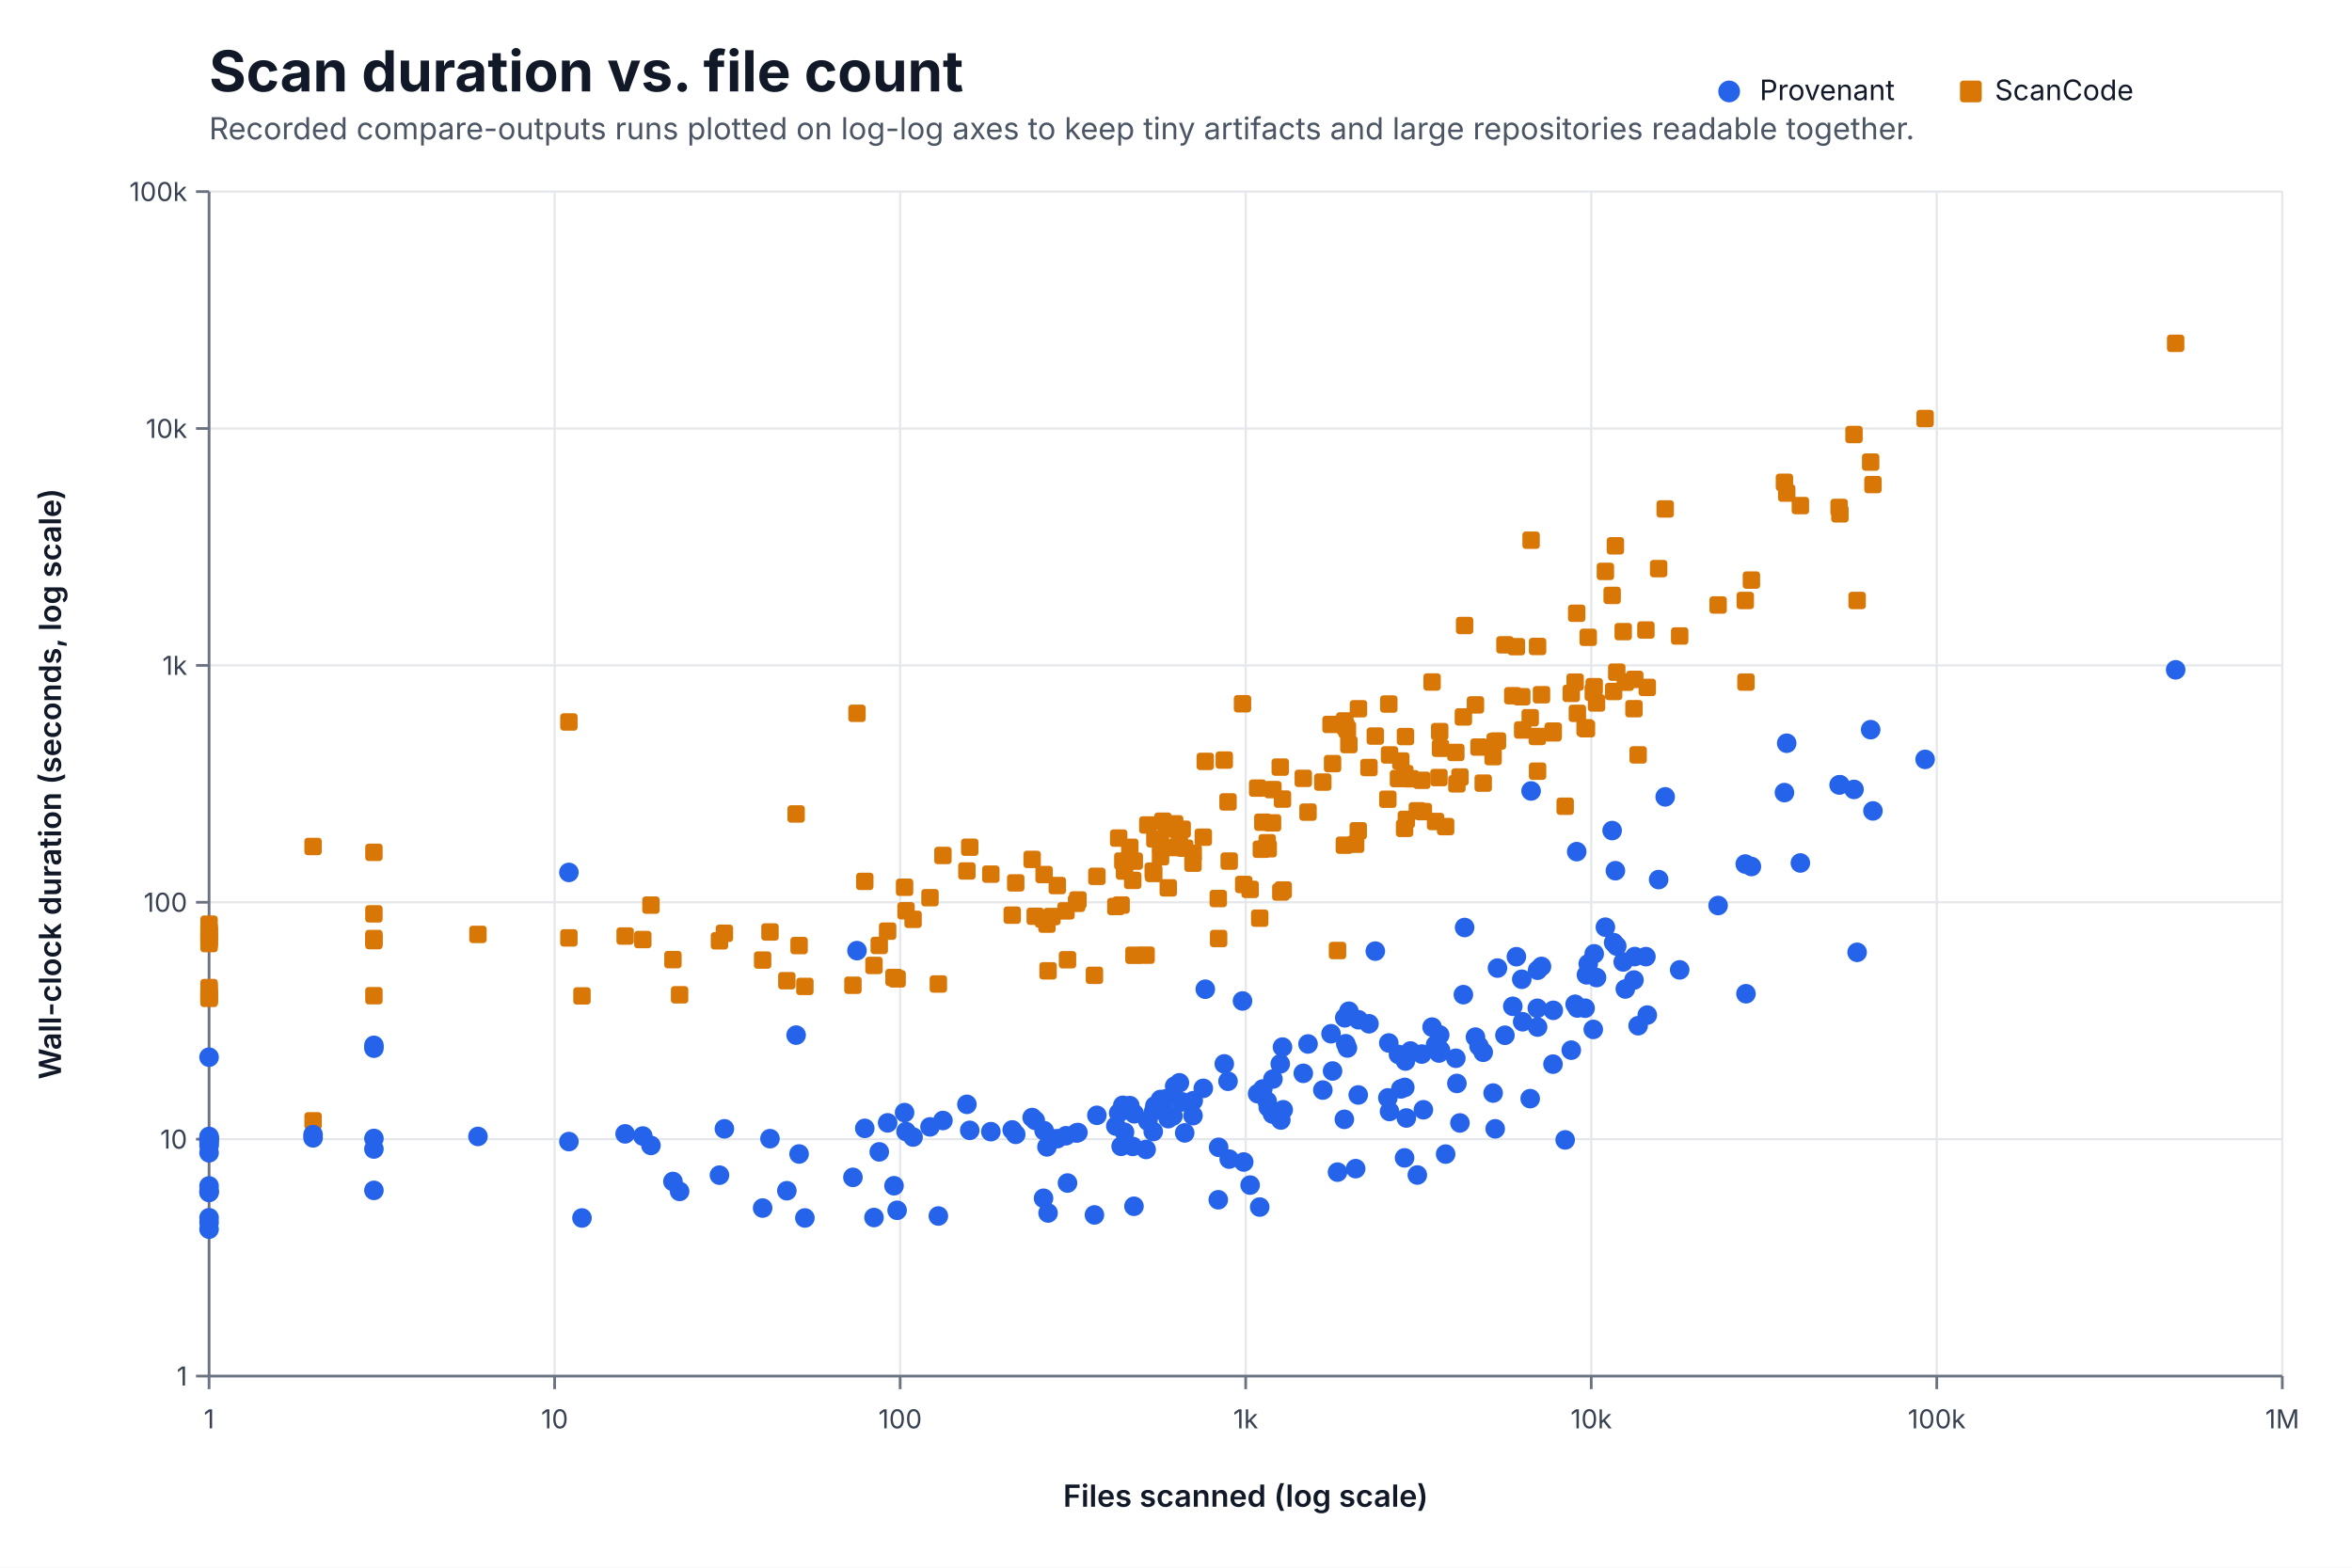
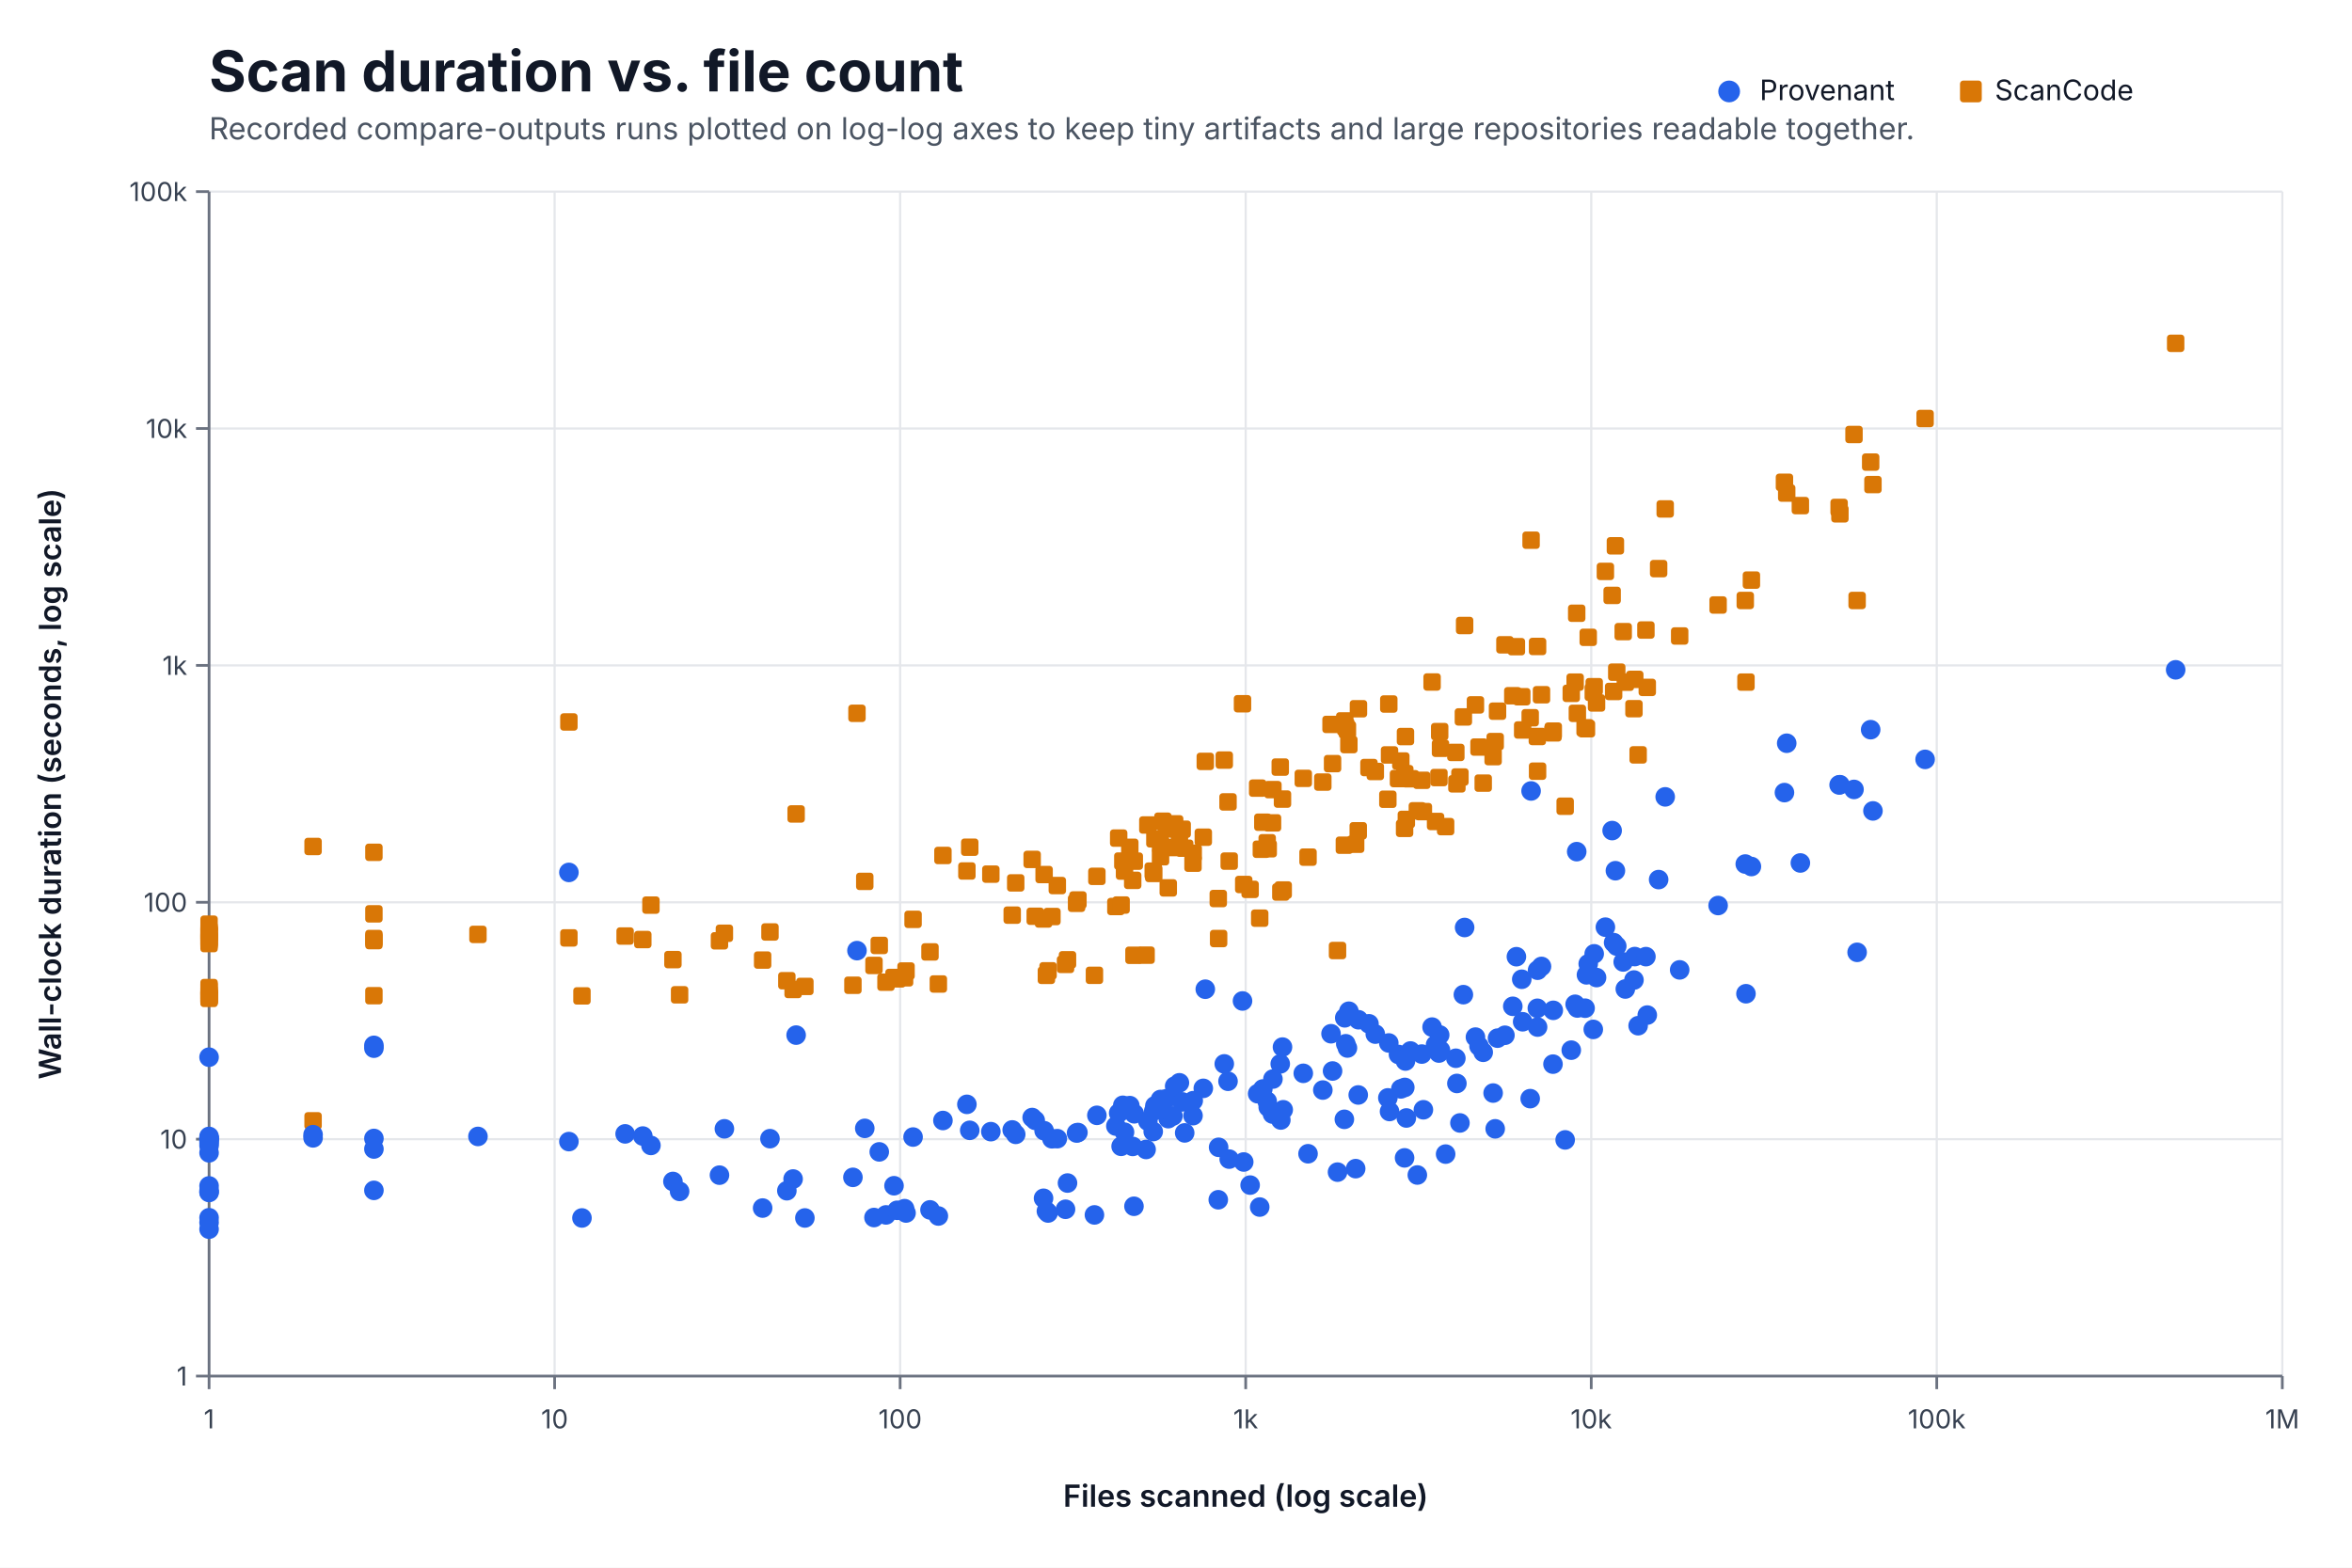
<svg xmlns="http://www.w3.org/2000/svg" width="1080" height="720" viewBox="0 0 1080 720" role="img" aria-labelledby="title desc">
  <style>
    text { font-family: -apple-system, BlinkMacSystemFont, "Segoe UI", sans-serif; fill: #111827; }
    .title { font-size: 26px; font-weight: 700; }
    .subtitle { font-size: 14px; fill: #4b5563; }
    .axis-label { font-size: 14px; font-weight: 600; }
    .tick { font-size: 12px; fill: #374151; }
    .grid { stroke: #e5e7eb; stroke-width: 1; }
    .axis { stroke: #6b7280; stroke-width: 1.25; }
    .legend-label { font-size: 13px; }
  </style>
  <rect x="0" y="0" width="1080" height="720" fill="white" />
  <text class="title" x="96" y="42">Scan duration vs. file count</text>
  <text class="subtitle" x="96" y="64">Recorded compare-outputs runs plotted on log-log axes to keep tiny artifacts and large repositories readable together.</text>
  <line class="grid" x1="96.00" y1="632.00" x2="1048.00" y2="632.00" />
  <line class="grid" x1="96.00" y1="523.20" x2="1048.00" y2="523.20" />
  <line class="grid" x1="96.00" y1="414.40" x2="1048.00" y2="414.40" />
  <line class="grid" x1="96.00" y1="305.60" x2="1048.00" y2="305.60" />
  <line class="grid" x1="96.00" y1="196.80" x2="1048.00" y2="196.80" />
  <line class="grid" x1="96.00" y1="88.00" x2="1048.00" y2="88.00" />
  <line class="grid" x1="96.00" y1="88.00" x2="96.00" y2="632.00" />
  <line class="grid" x1="254.67" y1="88.00" x2="254.67" y2="632.00" />
  <line class="grid" x1="413.33" y1="88.00" x2="413.33" y2="632.00" />
  <line class="grid" x1="572.00" y1="88.00" x2="572.00" y2="632.00" />
  <line class="grid" x1="730.67" y1="88.00" x2="730.67" y2="632.00" />
  <line class="grid" x1="889.33" y1="88.00" x2="889.33" y2="632.00" />
  <line class="grid" x1="1048.00" y1="88.00" x2="1048.00" y2="632.00" />
  <line class="axis" x1="96.00" y1="632.00" x2="1048.00" y2="632.00" />
  <line class="axis" x1="96.00" y1="88.00" x2="96.00" y2="632.00" />
  <line class="axis" x1="96.00" y1="632.00" x2="96.00" y2="638.00" />
  <text class="tick" x="96.00" y="656.00" text-anchor="middle">1</text>
  <line class="axis" x1="254.67" y1="632.00" x2="254.67" y2="638.00" />
  <text class="tick" x="254.67" y="656.00" text-anchor="middle">10</text>
  <line class="axis" x1="413.33" y1="632.00" x2="413.33" y2="638.00" />
  <text class="tick" x="413.33" y="656.00" text-anchor="middle">100</text>
  <line class="axis" x1="572.00" y1="632.00" x2="572.00" y2="638.00" />
  <text class="tick" x="572.00" y="656.00" text-anchor="middle">1k</text>
  <line class="axis" x1="730.67" y1="632.00" x2="730.67" y2="638.00" />
  <text class="tick" x="730.67" y="656.00" text-anchor="middle">10k</text>
  <line class="axis" x1="889.33" y1="632.00" x2="889.33" y2="638.00" />
  <text class="tick" x="889.33" y="656.00" text-anchor="middle">100k</text>
  <line class="axis" x1="1048.00" y1="632.00" x2="1048.00" y2="638.00" />
  <text class="tick" x="1048.00" y="656.00" text-anchor="middle">1M</text>
  <line class="axis" x1="90.00" y1="632.00" x2="96.00" y2="632.00" />
  <text class="tick" x="86.00" y="632.00" text-anchor="end" dominant-baseline="middle">1</text>
  <line class="axis" x1="90.00" y1="523.20" x2="96.00" y2="523.20" />
  <text class="tick" x="86.00" y="523.20" text-anchor="end" dominant-baseline="middle">10</text>
  <line class="axis" x1="90.00" y1="414.40" x2="96.00" y2="414.40" />
  <text class="tick" x="86.00" y="414.40" text-anchor="end" dominant-baseline="middle">100</text>
  <line class="axis" x1="90.00" y1="305.60" x2="96.00" y2="305.60" />
  <text class="tick" x="86.00" y="305.60" text-anchor="end" dominant-baseline="middle">1k</text>
  <line class="axis" x1="90.00" y1="196.80" x2="96.00" y2="196.80" />
  <text class="tick" x="86.00" y="196.80" text-anchor="end" dominant-baseline="middle">10k</text>
  <line class="axis" x1="90.00" y1="88.00" x2="96.00" y2="88.00" />
  <text class="tick" x="86.00" y="88.00" text-anchor="end" dominant-baseline="middle">100k</text>
  <text class="axis-label" x="572.00" y="692.00" text-anchor="middle">Files scanned (log scale)</text>
  <text class="axis-label" x="28" y="360.00" transform="rotate(-90 28 360.00)" text-anchor="middle">Wall-clock duration (seconds, log scale)</text>
  <g aria-label="Legend">
    <circle cx="794" cy="42" r="5" fill="#2563eb" />
    <text class="legend-label" x="808" y="46">Provenant</text>
    <rect x="900" y="37" width="10" height="10" fill="#d97706" rx="1.5" />
    <text class="legend-label" x="916" y="46">ScanCode</text>
  </g>
  <g aria-label="ScanCode points">
    <rect x="92.00" y="420.46" width="8" height="8" fill="#d97706" rx="1.5" />
    <rect x="92.00" y="423.47" width="8" height="8" fill="#d97706" rx="1.5" />
    <rect x="92.00" y="425.26" width="8" height="8" fill="#d97706" rx="1.5" />
    <rect x="92.00" y="424.52" width="8" height="8" fill="#d97706" rx="1.5" />
    <rect x="92.00" y="449.57" width="8" height="8" fill="#d97706" rx="1.5" />
    <rect x="92.00" y="454.13" width="8" height="8" fill="#d97706" rx="1.5" />
    <rect x="92.00" y="450.39" width="8" height="8" fill="#d97706" rx="1.5" />
    <rect x="92.00" y="454.09" width="8" height="8" fill="#d97706" rx="1.5" />
    <rect x="92.00" y="429.37" width="8" height="8" fill="#d97706" rx="1.5" />
    <rect x="92.00" y="428.44" width="8" height="8" fill="#d97706" rx="1.5" />
    <rect x="92.00" y="427.25" width="8" height="8" fill="#d97706" rx="1.5" />
    <rect x="92.00" y="453.66" width="8" height="8" fill="#d97706" rx="1.5" />
    <rect x="92.00" y="424.52" width="8" height="8" fill="#d97706" rx="1.5" />
    <rect x="92.00" y="427.69" width="8" height="8" fill="#d97706" rx="1.5" />
    <rect x="92.00" y="453.46" width="8" height="8" fill="#d97706" rx="1.5" />
    <rect x="92.00" y="454.54" width="8" height="8" fill="#d97706" rx="1.5" />
    <rect x="92.00" y="452.30" width="8" height="8" fill="#d97706" rx="1.5" />
    <rect x="139.76" y="510.78" width="8" height="8" fill="#d97706" rx="1.5" />
    <rect x="139.76" y="384.76" width="8" height="8" fill="#d97706" rx="1.5" />
    <rect x="167.70" y="427.04" width="8" height="8" fill="#d97706" rx="1.5" />
    <rect x="167.70" y="387.45" width="8" height="8" fill="#d97706" rx="1.5" />
    <rect x="167.70" y="427.99" width="8" height="8" fill="#d97706" rx="1.5" />
    <rect x="167.70" y="453.30" width="8" height="8" fill="#d97706" rx="1.5" />
    <rect x="167.70" y="415.71" width="8" height="8" fill="#d97706" rx="1.5" />
    <rect x="215.47" y="425.14" width="8" height="8" fill="#d97706" rx="1.5" />
    <rect x="257.23" y="426.75" width="8" height="8" fill="#d97706" rx="1.5" />
    <rect x="257.23" y="327.58" width="8" height="8" fill="#d97706" rx="1.5" />
    <rect x="263.23" y="453.39" width="8" height="8" fill="#d97706" rx="1.5" />
    <rect x="283.05" y="425.90" width="8" height="8" fill="#d97706" rx="1.5" />
    <rect x="291.17" y="427.52" width="8" height="8" fill="#d97706" rx="1.5" />
    <rect x="294.90" y="411.70" width="8" height="8" fill="#d97706" rx="1.5" />
    <rect x="305.00" y="436.72" width="8" height="8" fill="#d97706" rx="1.5" />
    <rect x="308.06" y="452.89" width="8" height="8" fill="#d97706" rx="1.5" />
    <rect x="326.37" y="428.10" width="8" height="8" fill="#d97706" rx="1.5" />
    <rect x="328.63" y="424.63" width="8" height="8" fill="#d97706" rx="1.5" />
    <rect x="346.19" y="436.94" width="8" height="8" fill="#d97706" rx="1.5" />
    <rect x="349.56" y="424.02" width="8" height="8" fill="#d97706" rx="1.5" />
    <rect x="357.31" y="446.42" width="8" height="8" fill="#d97706" rx="1.5" />
+     <rect x="360.18" y="450.45" width="8" height="8" fill="#d97706" rx="1.5" />
    <rect x="361.57" y="369.83" width="8" height="8" fill="#d97706" rx="1.5" />
-     <rect x="362.93" y="430.28" width="8" height="8" fill="#d97706" rx="1.5" />
    <rect x="365.59" y="449.04" width="8" height="8" fill="#d97706" rx="1.5" />
    <rect x="387.65" y="448.50" width="8" height="8" fill="#d97706" rx="1.5" />
    <rect x="389.51" y="323.61" width="8" height="8" fill="#d97706" rx="1.5" />
    <rect x="393.09" y="400.80" width="8" height="8" fill="#d97706" rx="1.5" />
    <rect x="397.32" y="439.40" width="8" height="8" fill="#d97706" rx="1.5" />
    <rect x="399.74" y="430.21" width="8" height="8" fill="#d97706" rx="1.5" />
-     <rect x="403.59" y="423.65" width="8" height="8" fill="#d97706" rx="1.5" />
+     <rect x="402.83" y="447.10" width="8" height="8" fill="#d97706" rx="1.5" />
    <rect x="406.52" y="444.93" width="8" height="8" fill="#d97706" rx="1.5" />
    <rect x="407.94" y="445.56" width="8" height="8" fill="#d97706" rx="1.5" />
-     <rect x="411.37" y="403.50" width="8" height="8" fill="#d97706" rx="1.5" />
-     <rect x="412.04" y="414.30" width="8" height="8" fill="#d97706" rx="1.5" />
+     <rect x="411.37" y="445.09" width="8" height="8" fill="#d97706" rx="1.5" />
+     <rect x="412.04" y="441.96" width="8" height="8" fill="#d97706" rx="1.5" />
    <rect x="415.27" y="418.23" width="8" height="8" fill="#d97706" rx="1.5" />
-     <rect x="423.04" y="408.29" width="8" height="8" fill="#d97706" rx="1.5" />
+     <rect x="423.04" y="433.19" width="8" height="8" fill="#d97706" rx="1.5" />
    <rect x="426.88" y="447.92" width="8" height="8" fill="#d97706" rx="1.5" />
    <rect x="428.98" y="388.90" width="8" height="8" fill="#d97706" rx="1.5" />
    <rect x="439.98" y="396.02" width="8" height="8" fill="#d97706" rx="1.5" />
    <rect x="441.29" y="385.10" width="8" height="8" fill="#d97706" rx="1.5" />
    <rect x="450.98" y="397.47" width="8" height="8" fill="#d97706" rx="1.5" />
    <rect x="460.79" y="416.30" width="8" height="8" fill="#d97706" rx="1.5" />
    <rect x="462.40" y="401.49" width="8" height="8" fill="#d97706" rx="1.5" />
    <rect x="469.95" y="390.71" width="8" height="8" fill="#d97706" rx="1.5" />
    <rect x="471.36" y="416.81" width="8" height="8" fill="#d97706" rx="1.5" />
    <rect x="475.18" y="418.07" width="8" height="8" fill="#d97706" rx="1.5" />
    <rect x="475.44" y="397.66" width="8" height="8" fill="#d97706" rx="1.5" />
-     <rect x="476.75" y="420.44" width="8" height="8" fill="#d97706" rx="1.5" />
+     <rect x="476.49" y="443.95" width="8" height="8" fill="#d97706" rx="1.5" />
    <rect x="477.26" y="441.87" width="8" height="8" fill="#d97706" rx="1.5" />
    <rect x="479.04" y="416.95" width="8" height="8" fill="#d97706" rx="1.5" />
    <rect x="481.50" y="402.72" width="8" height="8" fill="#d97706" rx="1.5" />
-     <rect x="485.49" y="414.35" width="8" height="8" fill="#d97706" rx="1.5" />
+     <rect x="485.27" y="438.93" width="8" height="8" fill="#d97706" rx="1.5" />
    <rect x="486.18" y="436.80" width="8" height="8" fill="#d97706" rx="1.5" />
    <rect x="490.34" y="410.86" width="8" height="8" fill="#d97706" rx="1.5" />
    <rect x="490.97" y="409.34" width="8" height="8" fill="#d97706" rx="1.5" />
    <rect x="498.55" y="443.94" width="8" height="8" fill="#d97706" rx="1.5" />
    <rect x="499.67" y="398.49" width="8" height="8" fill="#d97706" rx="1.5" />
    <rect x="508.39" y="412.34" width="8" height="8" fill="#d97706" rx="1.5" />
    <rect x="509.68" y="380.92" width="8" height="8" fill="#d97706" rx="1.5" />
    <rect x="510.80" y="411.66" width="8" height="8" fill="#d97706" rx="1.5" />
    <rect x="511.58" y="391.47" width="8" height="8" fill="#d97706" rx="1.5" />
    <rect x="512.36" y="396.07" width="8" height="8" fill="#d97706" rx="1.5" />
    <rect x="514.79" y="385.13" width="8" height="8" fill="#d97706" rx="1.5" />
    <rect x="516.12" y="400.33" width="8" height="8" fill="#d97706" rx="1.5" />
    <rect x="516.70" y="434.73" width="8" height="8" fill="#d97706" rx="1.5" />
    <rect x="516.85" y="391.50" width="8" height="8" fill="#d97706" rx="1.5" />
    <rect x="522.27" y="434.69" width="8" height="8" fill="#d97706" rx="1.5" />
    <rect x="523.07" y="374.90" width="8" height="8" fill="#d97706" rx="1.5" />
    <rect x="525.54" y="396.10" width="8" height="8" fill="#d97706" rx="1.5" />
    <rect x="525.79" y="397.16" width="8" height="8" fill="#d97706" rx="1.5" />
    <rect x="526.30" y="381.25" width="8" height="8" fill="#d97706" rx="1.5" />
    <rect x="528.90" y="383.91" width="8" height="8" fill="#d97706" rx="1.5" />
    <rect x="528.90" y="389.48" width="8" height="8" fill="#d97706" rx="1.5" />
    <rect x="529.99" y="373.16" width="8" height="8" fill="#d97706" rx="1.5" />
    <rect x="531.64" y="376.71" width="8" height="8" fill="#d97706" rx="1.5" />
    <rect x="532.45" y="403.78" width="8" height="8" fill="#d97706" rx="1.5" />
    <rect x="534.61" y="385.27" width="8" height="8" fill="#d97706" rx="1.5" />
    <rect x="535.39" y="374.38" width="8" height="8" fill="#d97706" rx="1.5" />
    <rect x="537.57" y="381.59" width="8" height="8" fill="#d97706" rx="1.5" />
    <rect x="538.84" y="376.84" width="8" height="8" fill="#d97706" rx="1.5" />
    <rect x="539.99" y="385.56" width="8" height="8" fill="#d97706" rx="1.5" />
    <rect x="543.81" y="392.44" width="8" height="8" fill="#d97706" rx="1.5" />
    <rect x="543.91" y="387.84" width="8" height="8" fill="#d97706" rx="1.5" />
    <rect x="548.54" y="380.50" width="8" height="8" fill="#d97706" rx="1.5" />
    <rect x="549.45" y="345.68" width="8" height="8" fill="#d97706" rx="1.5" />
    <rect x="555.41" y="408.67" width="8" height="8" fill="#d97706" rx="1.5" />
    <rect x="555.57" y="427.04" width="8" height="8" fill="#d97706" rx="1.5" />
    <rect x="558.17" y="345.08" width="8" height="8" fill="#d97706" rx="1.5" />
    <rect x="559.89" y="364.30" width="8" height="8" fill="#d97706" rx="1.5" />
    <rect x="560.43" y="391.49" width="8" height="8" fill="#d97706" rx="1.5" />
    <rect x="566.54" y="319.22" width="8" height="8" fill="#d97706" rx="1.5" />
    <rect x="567.10" y="402.22" width="8" height="8" fill="#d97706" rx="1.5" />
    <rect x="570.04" y="404.47" width="8" height="8" fill="#d97706" rx="1.5" />
    <rect x="573.49" y="357.97" width="8" height="8" fill="#d97706" rx="1.5" />
    <rect x="574.44" y="417.69" width="8" height="8" fill="#d97706" rx="1.5" />
    <rect x="575.19" y="386.04" width="8" height="8" fill="#d97706" rx="1.5" />
    <rect x="575.87" y="373.63" width="8" height="8" fill="#d97706" rx="1.5" />
    <rect x="577.87" y="383.06" width="8" height="8" fill="#d97706" rx="1.5" />
    <rect x="578.35" y="385.81" width="8" height="8" fill="#d97706" rx="1.5" />
    <rect x="580.33" y="373.93" width="8" height="8" fill="#d97706" rx="1.5" />
    <rect x="580.51" y="358.66" width="8" height="8" fill="#d97706" rx="1.5" />
    <rect x="583.87" y="348.30" width="8" height="8" fill="#d97706" rx="1.5" />
    <rect x="584.14" y="405.69" width="8" height="8" fill="#d97706" rx="1.5" />
    <rect x="584.90" y="363.00" width="8" height="8" fill="#d97706" rx="1.5" />
    <rect x="585.23" y="404.76" width="8" height="8" fill="#d97706" rx="1.5" />
    <rect x="594.45" y="353.48" width="8" height="8" fill="#d97706" rx="1.5" />
-     <rect x="596.63" y="368.99" width="8" height="8" fill="#d97706" rx="1.5" />
+     <rect x="596.63" y="389.66" width="8" height="8" fill="#d97706" rx="1.5" />
    <rect x="603.42" y="355.19" width="8" height="8" fill="#d97706" rx="1.5" />
    <rect x="607.19" y="328.71" width="8" height="8" fill="#d97706" rx="1.5" />
    <rect x="607.89" y="346.71" width="8" height="8" fill="#d97706" rx="1.5" />
    <rect x="610.17" y="432.56" width="8" height="8" fill="#d97706" rx="1.5" />
    <rect x="613.31" y="384.18" width="8" height="8" fill="#d97706" rx="1.5" />
    <rect x="613.49" y="327.10" width="8" height="8" fill="#d97706" rx="1.5" />
    <rect x="613.95" y="329.87" width="8" height="8" fill="#d97706" rx="1.5" />
    <rect x="614.72" y="331.19" width="8" height="8" fill="#d97706" rx="1.5" />
    <rect x="615.38" y="337.97" width="8" height="8" fill="#d97706" rx="1.5" />
    <rect x="618.50" y="383.74" width="8" height="8" fill="#d97706" rx="1.5" />
    <rect x="619.68" y="377.56" width="8" height="8" fill="#d97706" rx="1.5" />
    <rect x="619.78" y="321.51" width="8" height="8" fill="#d97706" rx="1.5" />
    <rect x="624.61" y="348.51" width="8" height="8" fill="#d97706" rx="1.5" />
-     <rect x="627.52" y="334.06" width="8" height="8" fill="#d97706" rx="1.5" />
+     <rect x="627.52" y="350.33" width="8" height="8" fill="#d97706" rx="1.5" />
    <rect x="633.28" y="363.07" width="8" height="8" fill="#d97706" rx="1.5" />
    <rect x="633.71" y="319.34" width="8" height="8" fill="#d97706" rx="1.5" />
    <rect x="634.05" y="342.72" width="8" height="8" fill="#d97706" rx="1.5" />
    <rect x="638.16" y="353.58" width="8" height="8" fill="#d97706" rx="1.5" />
    <rect x="639.24" y="345.52" width="8" height="8" fill="#d97706" rx="1.5" />
    <rect x="640.96" y="376.44" width="8" height="8" fill="#d97706" rx="1.5" />
    <rect x="641.06" y="351.33" width="8" height="8" fill="#d97706" rx="1.5" />
    <rect x="641.37" y="334.28" width="8" height="8" fill="#d97706" rx="1.5" />
    <rect x="641.77" y="372.34" width="8" height="8" fill="#d97706" rx="1.5" />
    <rect x="643.66" y="353.67" width="8" height="8" fill="#d97706" rx="1.5" />
    <rect x="646.82" y="368.39" width="8" height="8" fill="#d97706" rx="1.5" />
    <rect x="648.86" y="354.37" width="8" height="8" fill="#d97706" rx="1.5" />
    <rect x="649.60" y="368.75" width="8" height="8" fill="#d97706" rx="1.5" />
    <rect x="653.59" y="309.22" width="8" height="8" fill="#d97706" rx="1.5" />
    <rect x="655.19" y="373.28" width="8" height="8" fill="#d97706" rx="1.5" />
    <rect x="656.74" y="353.11" width="8" height="8" fill="#d97706" rx="1.5" />
    <rect x="657.08" y="332.02" width="8" height="8" fill="#d97706" rx="1.5" />
    <rect x="657.46" y="339.67" width="8" height="8" fill="#d97706" rx="1.5" />
    <rect x="659.81" y="375.65" width="8" height="8" fill="#d97706" rx="1.5" />
    <rect x="664.50" y="341.57" width="8" height="8" fill="#d97706" rx="1.5" />
    <rect x="664.98" y="356.00" width="8" height="8" fill="#d97706" rx="1.5" />
    <rect x="666.38" y="352.86" width="8" height="8" fill="#d97706" rx="1.5" />
    <rect x="667.96" y="325.26" width="8" height="8" fill="#d97706" rx="1.5" />
    <rect x="668.53" y="283.27" width="8" height="8" fill="#d97706" rx="1.5" />
    <rect x="673.50" y="319.74" width="8" height="8" fill="#d97706" rx="1.5" />
    <rect x="675.14" y="339.11" width="8" height="8" fill="#d97706" rx="1.5" />
    <rect x="677.07" y="355.67" width="8" height="8" fill="#d97706" rx="1.5" />
    <rect x="681.62" y="343.50" width="8" height="8" fill="#d97706" rx="1.5" />
    <rect x="682.57" y="336.59" width="8" height="8" fill="#d97706" rx="1.5" />
-     <rect x="683.62" y="336.32" width="8" height="8" fill="#d97706" rx="1.5" />
+     <rect x="683.64" y="322.63" width="8" height="8" fill="#d97706" rx="1.5" />
    <rect x="687.04" y="292.14" width="8" height="8" fill="#d97706" rx="1.5" />
    <rect x="690.65" y="315.53" width="8" height="8" fill="#d97706" rx="1.5" />
    <rect x="692.31" y="293.00" width="8" height="8" fill="#d97706" rx="1.5" />
    <rect x="694.77" y="315.99" width="8" height="8" fill="#d97706" rx="1.5" />
    <rect x="695.18" y="331.26" width="8" height="8" fill="#d97706" rx="1.5" />
    <rect x="698.64" y="325.64" width="8" height="8" fill="#d97706" rx="1.5" />
    <rect x="699.05" y="244.10" width="8" height="8" fill="#d97706" rx="1.5" />
    <rect x="701.92" y="334.25" width="8" height="8" fill="#d97706" rx="1.5" />
    <rect x="702.03" y="350.18" width="8" height="8" fill="#d97706" rx="1.5" />
    <rect x="702.03" y="292.91" width="8" height="8" fill="#d97706" rx="1.5" />
    <rect x="703.83" y="315.08" width="8" height="8" fill="#d97706" rx="1.5" />
    <rect x="709.11" y="332.59" width="8" height="8" fill="#d97706" rx="1.5" />
    <rect x="709.24" y="331.79" width="8" height="8" fill="#d97706" rx="1.5" />
    <rect x="714.70" y="366.27" width="8" height="8" fill="#d97706" rx="1.5" />
    <rect x="717.50" y="314.45" width="8" height="8" fill="#d97706" rx="1.5" />
    <rect x="719.28" y="309.28" width="8" height="8" fill="#d97706" rx="1.5" />
    <rect x="720.00" y="277.65" width="8" height="8" fill="#d97706" rx="1.5" />
    <rect x="720.30" y="323.62" width="8" height="8" fill="#d97706" rx="1.5" />
    <rect x="723.85" y="330.25" width="8" height="8" fill="#d97706" rx="1.5" />
    <rect x="724.48" y="330.69" width="8" height="8" fill="#d97706" rx="1.5" />
    <rect x="725.29" y="288.71" width="8" height="8" fill="#d97706" rx="1.5" />
    <rect x="727.61" y="313.95" width="8" height="8" fill="#d97706" rx="1.5" />
    <rect x="728.03" y="311.39" width="8" height="8" fill="#d97706" rx="1.5" />
    <rect x="729.11" y="318.85" width="8" height="8" fill="#d97706" rx="1.5" />
    <rect x="733.17" y="258.43" width="8" height="8" fill="#d97706" rx="1.5" />
    <rect x="736.27" y="269.45" width="8" height="8" fill="#d97706" rx="1.5" />
    <rect x="736.95" y="313.57" width="8" height="8" fill="#d97706" rx="1.5" />
    <rect x="737.77" y="246.68" width="8" height="8" fill="#d97706" rx="1.5" />
    <rect x="738.39" y="304.71" width="8" height="8" fill="#d97706" rx="1.5" />
    <rect x="741.35" y="286.09" width="8" height="8" fill="#d97706" rx="1.5" />
    <rect x="742.32" y="309.33" width="8" height="8" fill="#d97706" rx="1.5" />
    <rect x="746.29" y="321.48" width="8" height="8" fill="#d97706" rx="1.5" />
    <rect x="746.66" y="308.03" width="8" height="8" fill="#d97706" rx="1.5" />
    <rect x="748.21" y="342.70" width="8" height="8" fill="#d97706" rx="1.5" />
    <rect x="751.78" y="285.35" width="8" height="8" fill="#d97706" rx="1.5" />
    <rect x="752.40" y="311.70" width="8" height="8" fill="#d97706" rx="1.5" />
    <rect x="757.62" y="257.15" width="8" height="8" fill="#d97706" rx="1.5" />
    <rect x="760.63" y="229.74" width="8" height="8" fill="#d97706" rx="1.5" />
    <rect x="767.28" y="288.09" width="8" height="8" fill="#d97706" rx="1.5" />
    <rect x="784.93" y="273.87" width="8" height="8" fill="#d97706" rx="1.5" />
    <rect x="797.40" y="271.78" width="8" height="8" fill="#d97706" rx="1.5" />
    <rect x="797.72" y="309.27" width="8" height="8" fill="#d97706" rx="1.5" />
    <rect x="800.22" y="262.42" width="8" height="8" fill="#d97706" rx="1.5" />
    <rect x="815.39" y="217.51" width="8" height="8" fill="#d97706" rx="1.5" />
    <rect x="816.43" y="222.46" width="8" height="8" fill="#d97706" rx="1.5" />
    <rect x="822.70" y="228.21" width="8" height="8" fill="#d97706" rx="1.5" />
    <rect x="840.49" y="229.06" width="8" height="8" fill="#d97706" rx="1.5" />
    <rect x="840.86" y="231.99" width="8" height="8" fill="#d97706" rx="1.5" />
    <rect x="847.33" y="195.56" width="8" height="8" fill="#d97706" rx="1.5" />
    <rect x="848.76" y="271.78" width="8" height="8" fill="#d97706" rx="1.5" />
    <rect x="854.98" y="208.23" width="8" height="8" fill="#d97706" rx="1.5" />
    <rect x="856.03" y="218.55" width="8" height="8" fill="#d97706" rx="1.5" />
    <rect x="879.98" y="188.22" width="8" height="8" fill="#d97706" rx="1.5" />
    <rect x="995.03" y="153.67" width="8" height="8" fill="#d97706" rx="1.5" />
  </g>
  <g aria-label="Provenant points">
    <circle cx="96.00" cy="522.92" r="4.5" fill="#2563eb" />
    <circle cx="96.00" cy="522.78" r="4.5" fill="#2563eb" />
    <circle cx="96.00" cy="522.68" r="4.5" fill="#2563eb" />
    <circle cx="96.00" cy="521.94" r="4.5" fill="#2563eb" />
    <circle cx="96.00" cy="544.66" r="4.5" fill="#2563eb" />
    <circle cx="96.00" cy="561.46" r="4.5" fill="#2563eb" />
    <circle cx="96.00" cy="529.46" r="4.5" fill="#2563eb" />
    <circle cx="96.00" cy="547.49" r="4.5" fill="#2563eb" />
    <circle cx="96.00" cy="485.54" r="4.5" fill="#2563eb" />
    <circle cx="96.00" cy="526.17" r="4.5" fill="#2563eb" />
    <circle cx="96.00" cy="524.11" r="4.5" fill="#2563eb" />
    <circle cx="96.00" cy="547.65" r="4.5" fill="#2563eb" />
    <circle cx="96.00" cy="525.13" r="4.5" fill="#2563eb" />
    <circle cx="96.00" cy="523.72" r="4.5" fill="#2563eb" />
    <circle cx="96.00" cy="559.28" r="4.5" fill="#2563eb" />
    <circle cx="96.00" cy="564.53" r="4.5" fill="#2563eb" />
    <circle cx="96.00" cy="546.71" r="4.5" fill="#2563eb" />
    <circle cx="143.76" cy="521.12" r="4.5" fill="#2563eb" />
    <circle cx="143.76" cy="522.59" r="4.5" fill="#2563eb" />
    <circle cx="171.70" cy="522.87" r="4.5" fill="#2563eb" />
    <circle cx="171.70" cy="527.71" r="4.5" fill="#2563eb" />
    <circle cx="171.70" cy="480.11" r="4.5" fill="#2563eb" />
    <circle cx="171.70" cy="546.71" r="4.5" fill="#2563eb" />
    <circle cx="171.70" cy="481.40" r="4.5" fill="#2563eb" />
    <circle cx="219.47" cy="521.94" r="4.5" fill="#2563eb" />
    <circle cx="261.23" cy="524.30" r="4.5" fill="#2563eb" />
    <circle cx="261.23" cy="400.68" r="4.5" fill="#2563eb" />
    <circle cx="267.23" cy="559.38" r="4.5" fill="#2563eb" />
    <circle cx="287.05" cy="520.76" r="4.5" fill="#2563eb" />
    <circle cx="295.17" cy="521.76" r="4.5" fill="#2563eb" />
    <circle cx="298.90" cy="526.07" r="4.5" fill="#2563eb" />
    <circle cx="309.00" cy="542.62" r="4.5" fill="#2563eb" />
    <circle cx="312.06" cy="547.18" r="4.5" fill="#2563eb" />
    <circle cx="330.37" cy="539.72" r="4.5" fill="#2563eb" />
    <circle cx="332.63" cy="518.44" r="4.5" fill="#2563eb" />
    <circle cx="350.19" cy="554.83" r="4.5" fill="#2563eb" />
    <circle cx="353.56" cy="522.96" r="4.5" fill="#2563eb" />
    <circle cx="361.31" cy="546.87" r="4.5" fill="#2563eb" />
+     <circle cx="364.18" cy="541.49" r="4.5" fill="#2563eb" />
    <circle cx="365.57" cy="475.40" r="4.5" fill="#2563eb" />
-     <circle cx="366.93" cy="530.00" r="4.5" fill="#2563eb" />
    <circle cx="369.59" cy="559.38" r="4.5" fill="#2563eb" />
    <circle cx="391.65" cy="540.73" r="4.5" fill="#2563eb" />
    <circle cx="393.51" cy="436.60" r="4.5" fill="#2563eb" />
    <circle cx="397.09" cy="518.23" r="4.5" fill="#2563eb" />
    <circle cx="401.32" cy="559.18" r="4.5" fill="#2563eb" />
    <circle cx="403.74" cy="529.03" r="4.5" fill="#2563eb" />
-     <circle cx="407.59" cy="515.70" r="4.5" fill="#2563eb" />
+     <circle cx="406.83" cy="557.98" r="4.5" fill="#2563eb" />
    <circle cx="410.52" cy="544.58" r="4.5" fill="#2563eb" />
    <circle cx="411.94" cy="555.86" r="4.5" fill="#2563eb" />
-     <circle cx="415.37" cy="510.99" r="4.5" fill="#2563eb" />
-     <circle cx="416.04" cy="519.69" r="4.5" fill="#2563eb" />
+     <circle cx="415.37" cy="555.11" r="4.5" fill="#2563eb" />
+     <circle cx="416.04" cy="557.10" r="4.5" fill="#2563eb" />
    <circle cx="419.27" cy="522.22" r="4.5" fill="#2563eb" />
-     <circle cx="427.04" cy="517.55" r="4.5" fill="#2563eb" />
+     <circle cx="427.04" cy="555.67" r="4.5" fill="#2563eb" />
    <circle cx="430.88" cy="558.48" r="4.5" fill="#2563eb" />
    <circle cx="432.98" cy="514.62" r="4.5" fill="#2563eb" />
    <circle cx="443.98" cy="507.20" r="4.5" fill="#2563eb" />
    <circle cx="445.29" cy="519.13" r="4.5" fill="#2563eb" />
    <circle cx="454.98" cy="519.74" r="4.5" fill="#2563eb" />
    <circle cx="464.79" cy="518.95" r="4.5" fill="#2563eb" />
    <circle cx="466.40" cy="520.98" r="4.5" fill="#2563eb" />
    <circle cx="473.95" cy="513.26" r="4.5" fill="#2563eb" />
    <circle cx="475.36" cy="514.55" r="4.5" fill="#2563eb" />
    <circle cx="479.18" cy="550.34" r="4.5" fill="#2563eb" />
    <circle cx="479.44" cy="519.30" r="4.5" fill="#2563eb" />
-     <circle cx="480.75" cy="526.73" r="4.5" fill="#2563eb" />
+     <circle cx="480.49" cy="556.24" r="4.5" fill="#2563eb" />
    <circle cx="481.26" cy="557.10" r="4.5" fill="#2563eb" />
    <circle cx="483.04" cy="523.01" r="4.5" fill="#2563eb" />
    <circle cx="485.50" cy="522.96" r="4.5" fill="#2563eb" />
-     <circle cx="489.49" cy="521.62" r="4.5" fill="#2563eb" />
+     <circle cx="489.27" cy="555.39" r="4.5" fill="#2563eb" />
    <circle cx="490.18" cy="543.34" r="4.5" fill="#2563eb" />
    <circle cx="494.34" cy="520.36" r="4.5" fill="#2563eb" />
    <circle cx="494.97" cy="520.14" r="4.5" fill="#2563eb" />
    <circle cx="502.55" cy="557.98" r="4.5" fill="#2563eb" />
    <circle cx="503.67" cy="512.24" r="4.5" fill="#2563eb" />
    <circle cx="512.39" cy="517.17" r="4.5" fill="#2563eb" />
    <circle cx="513.68" cy="511.20" r="4.5" fill="#2563eb" />
    <circle cx="514.80" cy="526.48" r="4.5" fill="#2563eb" />
    <circle cx="515.58" cy="507.64" r="4.5" fill="#2563eb" />
    <circle cx="516.36" cy="520.00" r="4.5" fill="#2563eb" />
    <circle cx="518.79" cy="507.78" r="4.5" fill="#2563eb" />
    <circle cx="520.12" cy="526.53" r="4.5" fill="#2563eb" />
    <circle cx="520.70" cy="554.01" r="4.5" fill="#2563eb" />
    <circle cx="520.85" cy="511.54" r="4.5" fill="#2563eb" />
    <circle cx="526.27" cy="527.92" r="4.5" fill="#2563eb" />
    <circle cx="527.07" cy="514.90" r="4.5" fill="#2563eb" />
    <circle cx="529.54" cy="519.69" r="4.5" fill="#2563eb" />
    <circle cx="529.79" cy="510.26" r="4.5" fill="#2563eb" />
    <circle cx="530.30" cy="507.88" r="4.5" fill="#2563eb" />
    <circle cx="532.90" cy="504.96" r="4.5" fill="#2563eb" />
    <circle cx="532.90" cy="509.65" r="4.5" fill="#2563eb" />
    <circle cx="533.99" cy="505.42" r="4.5" fill="#2563eb" />
    <circle cx="535.64" cy="504.61" r="4.5" fill="#2563eb" />
    <circle cx="536.45" cy="513.77" r="4.5" fill="#2563eb" />
    <circle cx="538.61" cy="512.54" r="4.5" fill="#2563eb" />
    <circle cx="539.39" cy="498.86" r="4.5" fill="#2563eb" />
    <circle cx="541.57" cy="497.30" r="4.5" fill="#2563eb" />
    <circle cx="542.84" cy="506.07" r="4.5" fill="#2563eb" />
    <circle cx="543.99" cy="520.31" r="4.5" fill="#2563eb" />
    <circle cx="547.81" cy="512.39" r="4.5" fill="#2563eb" />
    <circle cx="547.91" cy="505.51" r="4.5" fill="#2563eb" />
    <circle cx="552.54" cy="499.85" r="4.5" fill="#2563eb" />
    <circle cx="553.45" cy="454.32" r="4.5" fill="#2563eb" />
    <circle cx="559.41" cy="551.02" r="4.5" fill="#2563eb" />
    <circle cx="559.57" cy="526.93" r="4.5" fill="#2563eb" />
    <circle cx="562.17" cy="488.62" r="4.5" fill="#2563eb" />
    <circle cx="563.89" cy="496.60" r="4.5" fill="#2563eb" />
    <circle cx="564.43" cy="532.35" r="4.5" fill="#2563eb" />
    <circle cx="570.54" cy="459.72" r="4.5" fill="#2563eb" />
    <circle cx="571.10" cy="533.68" r="4.5" fill="#2563eb" />
    <circle cx="574.04" cy="544.29" r="4.5" fill="#2563eb" />
    <circle cx="577.49" cy="502.31" r="4.5" fill="#2563eb" />
    <circle cx="578.44" cy="554.37" r="4.5" fill="#2563eb" />
    <circle cx="579.19" cy="502.52" r="4.5" fill="#2563eb" />
    <circle cx="579.87" cy="500.14" r="4.5" fill="#2563eb" />
    <circle cx="581.87" cy="505.77" r="4.5" fill="#2563eb" />
    <circle cx="582.35" cy="508.50" r="4.5" fill="#2563eb" />
    <circle cx="584.33" cy="511.65" r="4.5" fill="#2563eb" />
    <circle cx="584.51" cy="495.58" r="4.5" fill="#2563eb" />
    <circle cx="587.87" cy="488.62" r="4.5" fill="#2563eb" />
    <circle cx="588.14" cy="514.39" r="4.5" fill="#2563eb" />
    <circle cx="588.90" cy="480.90" r="4.5" fill="#2563eb" />
    <circle cx="589.23" cy="509.69" r="4.5" fill="#2563eb" />
    <circle cx="598.45" cy="492.95" r="4.5" fill="#2563eb" />
-     <circle cx="600.63" cy="479.47" r="4.5" fill="#2563eb" />
+     <circle cx="600.63" cy="529.89" r="4.5" fill="#2563eb" />
    <circle cx="607.42" cy="500.64" r="4.5" fill="#2563eb" />
    <circle cx="611.19" cy="474.77" r="4.5" fill="#2563eb" />
    <circle cx="611.89" cy="491.89" r="4.5" fill="#2563eb" />
    <circle cx="614.17" cy="538.33" r="4.5" fill="#2563eb" />
    <circle cx="617.31" cy="514.08" r="4.5" fill="#2563eb" />
    <circle cx="617.49" cy="467.46" r="4.5" fill="#2563eb" />
    <circle cx="617.95" cy="479.38" r="4.5" fill="#2563eb" />
    <circle cx="618.72" cy="481.32" r="4.5" fill="#2563eb" />
    <circle cx="619.38" cy="464.43" r="4.5" fill="#2563eb" />
    <circle cx="622.50" cy="536.73" r="4.5" fill="#2563eb" />
    <circle cx="623.68" cy="502.89" r="4.5" fill="#2563eb" />
    <circle cx="623.78" cy="468.34" r="4.5" fill="#2563eb" />
    <circle cx="628.61" cy="470.20" r="4.5" fill="#2563eb" />
-     <circle cx="631.52" cy="436.83" r="4.5" fill="#2563eb" />
+     <circle cx="631.52" cy="474.94" r="4.5" fill="#2563eb" />
    <circle cx="637.28" cy="504.23" r="4.5" fill="#2563eb" />
    <circle cx="637.71" cy="479.01" r="4.5" fill="#2563eb" />
    <circle cx="638.05" cy="510.48" r="4.5" fill="#2563eb" />
    <circle cx="642.16" cy="484.30" r="4.5" fill="#2563eb" />
    <circle cx="643.24" cy="500.11" r="4.5" fill="#2563eb" />
    <circle cx="644.96" cy="531.78" r="4.5" fill="#2563eb" />
    <circle cx="645.06" cy="499.42" r="4.5" fill="#2563eb" />
    <circle cx="645.37" cy="487.30" r="4.5" fill="#2563eb" />
    <circle cx="645.77" cy="513.46" r="4.5" fill="#2563eb" />
    <circle cx="647.66" cy="482.69" r="4.5" fill="#2563eb" />
    <circle cx="650.82" cy="539.65" r="4.5" fill="#2563eb" />
    <circle cx="652.86" cy="484.11" r="4.5" fill="#2563eb" />
    <circle cx="653.60" cy="509.69" r="4.5" fill="#2563eb" />
    <circle cx="657.59" cy="471.72" r="4.5" fill="#2563eb" />
    <circle cx="659.19" cy="479.87" r="4.5" fill="#2563eb" />
    <circle cx="660.74" cy="483.64" r="4.5" fill="#2563eb" />
    <circle cx="661.08" cy="475.33" r="4.5" fill="#2563eb" />
    <circle cx="661.46" cy="482.35" r="4.5" fill="#2563eb" />
    <circle cx="663.81" cy="530.05" r="4.5" fill="#2563eb" />
    <circle cx="668.50" cy="486.03" r="4.5" fill="#2563eb" />
    <circle cx="668.98" cy="497.60" r="4.5" fill="#2563eb" />
    <circle cx="670.38" cy="515.74" r="4.5" fill="#2563eb" />
    <circle cx="671.96" cy="456.82" r="4.5" fill="#2563eb" />
    <circle cx="672.53" cy="425.98" r="4.5" fill="#2563eb" />
    <circle cx="677.50" cy="476.32" r="4.5" fill="#2563eb" />
    <circle cx="679.14" cy="480.47" r="4.5" fill="#2563eb" />
    <circle cx="681.07" cy="483.29" r="4.5" fill="#2563eb" />
    <circle cx="685.62" cy="502.01" r="4.5" fill="#2563eb" />
    <circle cx="686.57" cy="518.44" r="4.5" fill="#2563eb" />
-     <circle cx="687.62" cy="444.62" r="4.5" fill="#2563eb" />
+     <circle cx="687.64" cy="476.80" r="4.5" fill="#2563eb" />
    <circle cx="691.04" cy="475.47" r="4.5" fill="#2563eb" />
    <circle cx="694.65" cy="462.17" r="4.5" fill="#2563eb" />
    <circle cx="696.31" cy="439.39" r="4.5" fill="#2563eb" />
    <circle cx="698.77" cy="449.75" r="4.5" fill="#2563eb" />
    <circle cx="699.18" cy="469.27" r="4.5" fill="#2563eb" />
    <circle cx="702.64" cy="504.58" r="4.5" fill="#2563eb" />
    <circle cx="703.05" cy="363.27" r="4.5" fill="#2563eb" />
    <circle cx="705.92" cy="463.08" r="4.5" fill="#2563eb" />
    <circle cx="706.03" cy="471.70" r="4.5" fill="#2563eb" />
    <circle cx="706.03" cy="445.60" r="4.5" fill="#2563eb" />
    <circle cx="707.83" cy="443.86" r="4.5" fill="#2563eb" />
    <circle cx="713.11" cy="488.73" r="4.5" fill="#2563eb" />
    <circle cx="713.24" cy="464.02" r="4.5" fill="#2563eb" />
    <circle cx="718.70" cy="523.53" r="4.5" fill="#2563eb" />
    <circle cx="721.50" cy="482.31" r="4.5" fill="#2563eb" />
    <circle cx="723.28" cy="461.24" r="4.5" fill="#2563eb" />
    <circle cx="724.00" cy="391.14" r="4.5" fill="#2563eb" />
    <circle cx="724.30" cy="462.95" r="4.5" fill="#2563eb" />
    <circle cx="727.85" cy="463.04" r="4.5" fill="#2563eb" />
    <circle cx="728.48" cy="447.72" r="4.5" fill="#2563eb" />
    <circle cx="729.29" cy="442.66" r="4.5" fill="#2563eb" />
    <circle cx="731.61" cy="472.78" r="4.5" fill="#2563eb" />
    <circle cx="732.03" cy="438.07" r="4.5" fill="#2563eb" />
    <circle cx="733.11" cy="448.97" r="4.5" fill="#2563eb" />
    <circle cx="737.17" cy="425.83" r="4.5" fill="#2563eb" />
    <circle cx="740.27" cy="381.46" r="4.5" fill="#2563eb" />
    <circle cx="740.95" cy="432.92" r="4.5" fill="#2563eb" />
    <circle cx="741.77" cy="399.90" r="4.5" fill="#2563eb" />
    <circle cx="742.39" cy="434.52" r="4.5" fill="#2563eb" />
    <circle cx="745.35" cy="441.80" r="4.5" fill="#2563eb" />
    <circle cx="746.32" cy="454.22" r="4.5" fill="#2563eb" />
    <circle cx="750.29" cy="450.10" r="4.5" fill="#2563eb" />
    <circle cx="750.66" cy="439.33" r="4.5" fill="#2563eb" />
    <circle cx="752.21" cy="471.08" r="4.5" fill="#2563eb" />
    <circle cx="755.78" cy="439.36" r="4.5" fill="#2563eb" />
    <circle cx="756.40" cy="466.20" r="4.5" fill="#2563eb" />
    <circle cx="761.62" cy="403.97" r="4.5" fill="#2563eb" />
    <circle cx="764.63" cy="365.98" r="4.5" fill="#2563eb" />
    <circle cx="771.28" cy="445.44" r="4.5" fill="#2563eb" />
    <circle cx="788.93" cy="415.88" r="4.5" fill="#2563eb" />
    <circle cx="801.40" cy="396.83" r="4.5" fill="#2563eb" />
    <circle cx="801.72" cy="456.40" r="4.5" fill="#2563eb" />
    <circle cx="804.22" cy="397.97" r="4.5" fill="#2563eb" />
    <circle cx="819.39" cy="364.02" r="4.5" fill="#2563eb" />
    <circle cx="820.43" cy="341.35" r="4.5" fill="#2563eb" />
    <circle cx="826.70" cy="396.34" r="4.5" fill="#2563eb" />
    <circle cx="844.49" cy="360.50" r="4.5" fill="#2563eb" />
    <circle cx="844.86" cy="360.39" r="4.5" fill="#2563eb" />
    <circle cx="851.33" cy="362.56" r="4.5" fill="#2563eb" />
    <circle cx="852.76" cy="437.38" r="4.5" fill="#2563eb" />
    <circle cx="858.98" cy="335.12" r="4.5" fill="#2563eb" />
    <circle cx="860.03" cy="372.43" r="4.5" fill="#2563eb" />
    <circle cx="883.98" cy="348.76" r="4.5" fill="#2563eb" />
    <circle cx="999.03" cy="307.63" r="4.5" fill="#2563eb" />
  </g>
</svg>
